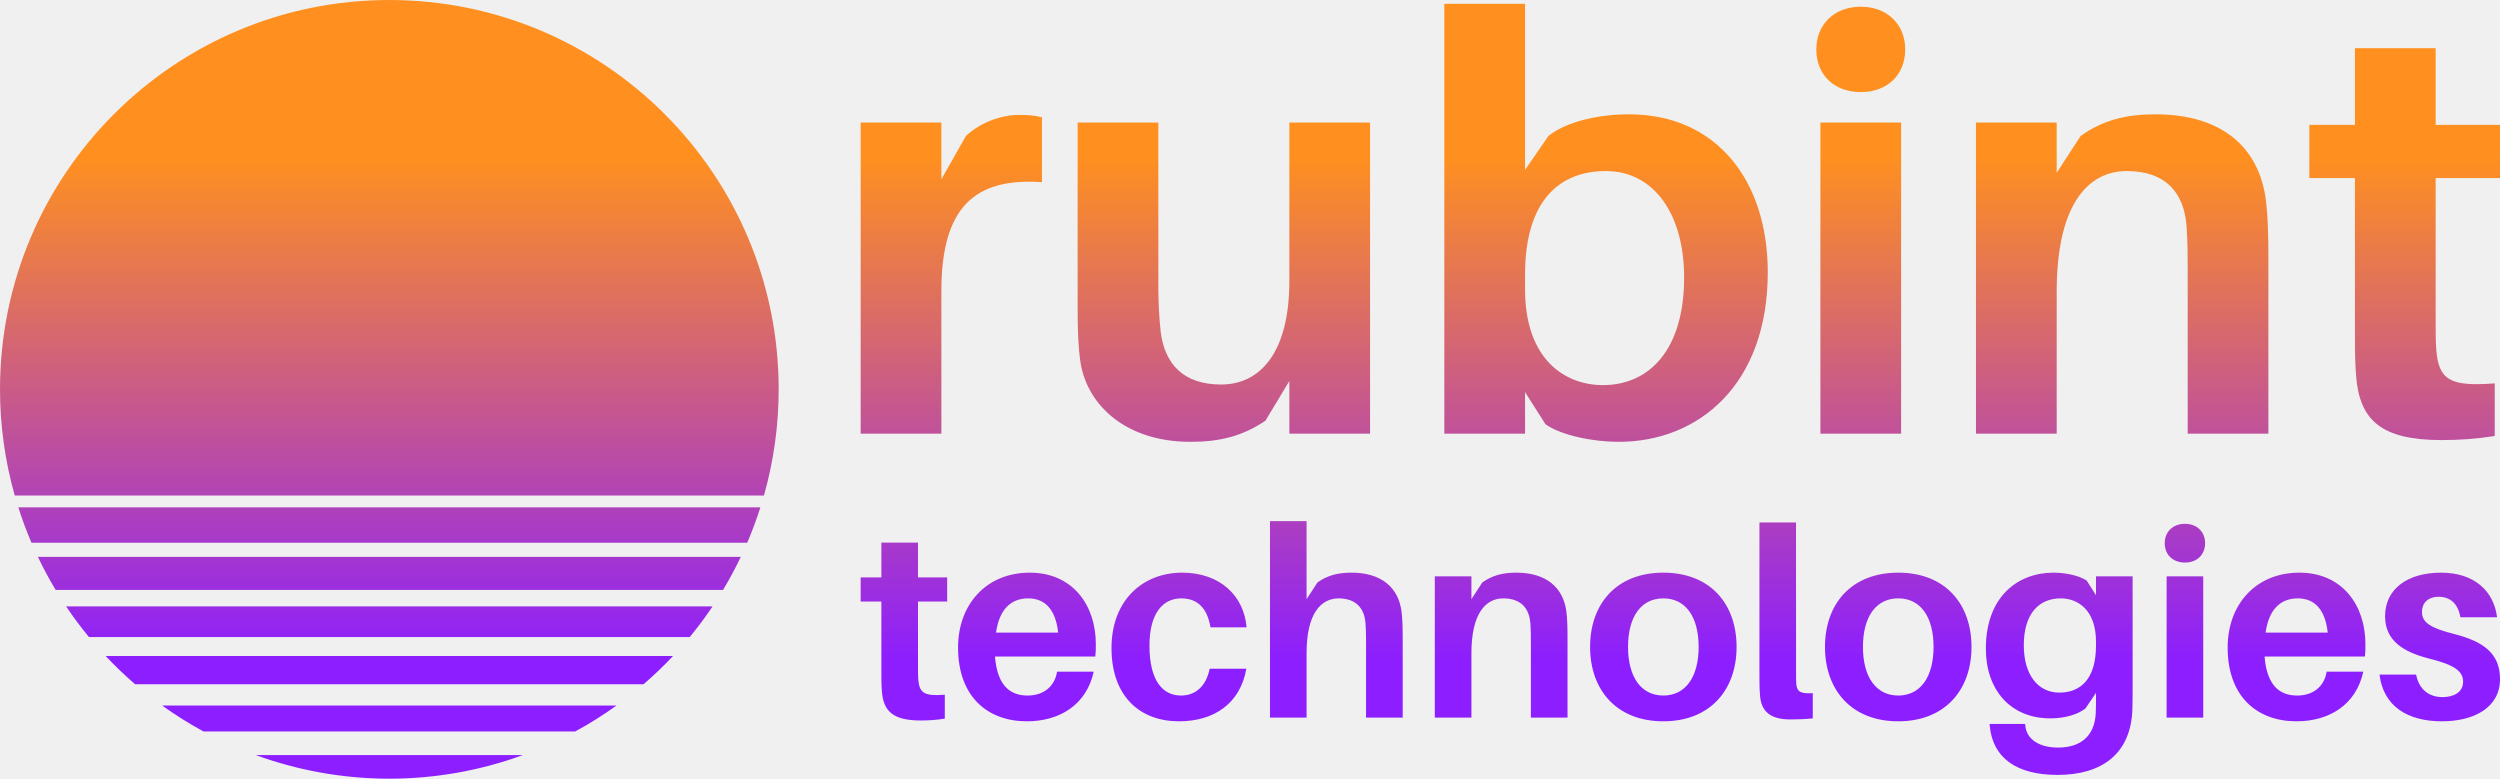
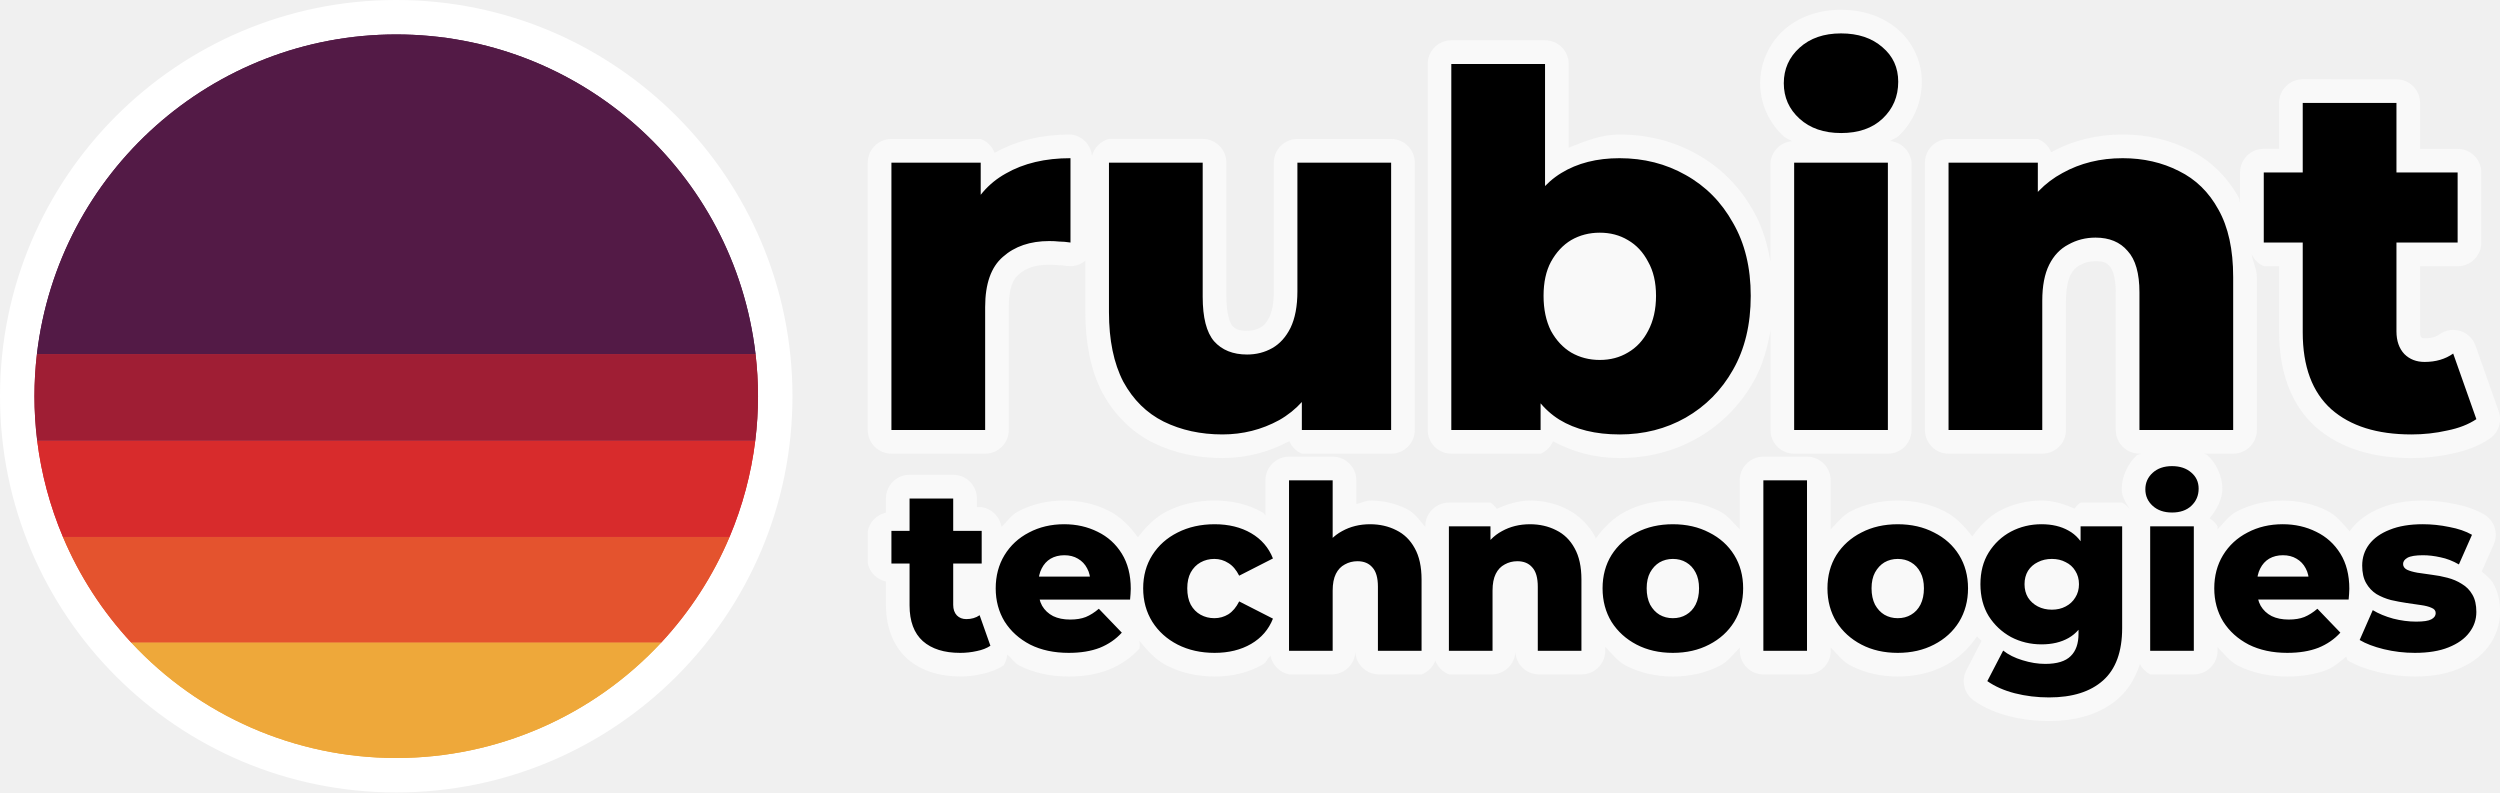
- <svg xmlns="http://www.w3.org/2000/svg" xmlns:xlink="http://www.w3.org/1999/xlink" width="122mm" height="38mm" viewBox="0 0 122 38" version="1.1" id="svg1" xml:space="preserve">
-   <defs id="defs1">
-     <linearGradient id="linearGradient37">
-       <stop style="stop-color:#8c1eff;stop-opacity:1;" offset="0.15" id="stop37" />
-       <stop style="stop-color:#ff901f;stop-opacity:1;" offset="0.8" id="stop38" />
-     </linearGradient>
-     <rect x="65.435" y="-239.176" width="399.378" height="204.202" id="rect1" />
-     <rect x="320.068" y="585.442" width="265.051" height="42.072" id="rect57482" />
-     <rect x="276.438" y="273.692" width="364.312" height="151.308" id="rect3509" />
-     <rect x="65.435" y="-239.176" width="399.378" height="204.202" id="rect3" />
-     <linearGradient xlink:href="#linearGradient37" id="linearGradient39" gradientUnits="userSpaceOnUse" x1="168.547" y1="139.219" x2="168.547" y2="101.219" />
-   </defs>
-   <g id="layer1" transform="translate(-149.5467,-101.2186)">
-     <path id="path2" style="font-weight:bold;font-family:Aileron;-inkscape-font-specification:'Aileron Bold';white-space:pre;fill:url(#linearGradient39);fill-opacity:1;stroke-width:2.378" d="M 168.547 101.219 A 19 19 0 0 0 149.547 120.219 A 19 19 0 0 0 150.267 125.4 L 186.827 125.4 A 19 19 0 0 0 187.546 120.219 A 19 19 0 0 0 168.547 101.219 z M 220.03 101.403 L 220.03 122.381 L 223.969 122.381 L 223.969 120.354 L 224.968 121.924 C 225.739 122.466 227.28 122.78 228.536 122.78 C 232.446 122.78 235.814 119.983 235.814 114.503 C 235.814 110.022 233.302 106.797 229.049 106.797 C 227.508 106.797 225.967 107.168 225.111 107.853 L 223.969 109.509 L 223.969 101.403 L 220.03 101.403 z M 240.352 101.546 C 239.067 101.546 238.183 102.402 238.183 103.629 C 238.183 104.885 239.067 105.713 240.352 105.713 C 241.636 105.713 242.521 104.885 242.521 103.629 C 242.521 102.402 241.636 101.546 240.352 101.546 z M 264.468 103.572 L 264.468 107.311 L 262.242 107.311 L 262.242 109.908 L 264.468 109.908 L 264.468 117.386 C 264.468 118.242 264.469 118.898 264.526 119.583 C 264.697 121.724 265.753 122.694 268.692 122.694 C 269.577 122.694 270.405 122.638 271.29 122.495 L 271.29 119.926 C 269.092 120.097 268.55 119.755 268.436 118.271 C 268.407 117.871 268.407 117.443 268.407 116.929 L 268.407 109.908 L 271.547 109.908 L 271.547 107.311 L 268.407 107.311 L 268.407 103.572 L 264.468 103.572 z M 254.736 106.797 C 253.281 106.797 252.167 107.083 251.083 107.853 L 249.913 109.651 L 249.913 107.197 L 245.974 107.197 L 245.974 122.381 L 249.913 122.381 L 249.913 115.445 C 249.913 111.221 251.426 109.566 253.338 109.566 C 255.25 109.566 256.135 110.65 256.249 112.248 C 256.306 113.019 256.306 113.733 256.306 114.36 L 256.306 122.381 L 260.244 122.381 L 260.244 113.818 C 260.244 112.591 260.216 111.821 260.13 111.05 C 259.816 108.396 257.961 106.797 254.736 106.797 z M 199.281 106.826 C 198.425 106.826 197.426 107.168 196.684 107.853 L 195.486 109.965 L 195.486 107.197 L 191.547 107.197 L 191.547 122.381 L 195.486 122.381 L 195.486 115.417 C 195.486 111.335 197.112 109.88 200.394 110.108 L 200.394 106.94 C 200.052 106.855 199.738 106.826 199.281 106.826 z M 202.135 107.197 L 202.135 116.159 C 202.135 117.386 202.164 118.157 202.278 118.927 C 202.62 121.011 204.504 122.78 207.644 122.78 C 209.1 122.78 210.184 122.495 211.297 121.753 L 212.467 119.812 L 212.467 122.381 L 216.406 122.381 L 216.406 107.197 L 212.467 107.197 L 212.467 114.931 C 212.467 118.356 211.097 119.983 209.128 119.983 C 207.301 119.983 206.388 118.984 206.188 117.415 C 206.103 116.644 206.074 115.816 206.074 115.331 L 206.074 107.197 L 202.135 107.197 z M 238.382 107.197 L 238.382 122.381 L 242.321 122.381 L 242.321 107.197 L 238.382 107.197 z M 227.908 109.566 C 230.248 109.566 231.732 111.649 231.732 114.76 C 231.732 118.271 230.048 120.012 227.765 120.012 C 225.939 120.012 223.969 118.784 223.969 115.331 L 223.969 114.617 C 223.969 110.907 225.739 109.566 227.908 109.566 z M 150.44 125.976 A 19 19 0 0 0 151.083 127.703 L 186.011 127.703 A 19 19 0 0 0 186.654 125.976 L 150.44 125.976 z M 211.521 126.65 L 211.521 136.236 L 213.308 136.236 L 213.308 133.089 C 213.308 131.171 213.994 130.432 214.862 130.419 C 215.73 130.419 216.132 130.912 216.183 131.637 C 216.209 131.987 216.21 132.311 216.21 132.596 L 216.21 136.236 L 217.998 136.236 L 217.998 132.35 C 217.998 131.793 217.985 131.443 217.946 131.093 C 217.803 129.889 216.961 129.164 215.497 129.164 C 214.837 129.164 214.332 129.293 213.839 129.642 L 213.308 130.458 L 213.308 126.65 L 211.521 126.65 z M 235.407 126.715 L 235.407 134.021 C 235.407 134.475 235.407 134.798 235.433 135.109 C 235.472 136.003 236.029 136.327 236.909 136.327 C 237.311 136.327 237.66 136.313 238.01 136.275 L 238.01 135.044 C 237.401 135.083 237.246 134.966 237.207 134.617 C 237.194 134.435 237.194 134.255 237.194 133.983 L 237.193 126.715 L 235.407 126.715 z M 256.171 126.78 C 255.588 126.78 255.186 127.168 255.186 127.725 C 255.186 128.295 255.588 128.671 256.171 128.671 C 256.754 128.671 257.155 128.295 257.155 127.725 C 257.155 127.168 256.754 126.78 256.171 126.78 z M 192.557 127.699 L 192.557 129.397 L 191.547 129.397 L 191.547 130.575 L 192.557 130.575 L 192.557 133.969 C 192.557 134.358 192.557 134.656 192.583 134.966 C 192.661 135.938 193.139 136.378 194.474 136.378 C 194.875 136.378 195.251 136.353 195.653 136.288 L 195.653 135.121 C 194.656 135.199 194.41 135.045 194.358 134.371 C 194.345 134.19 194.345 133.995 194.345 133.761 L 194.345 130.575 L 195.769 130.575 L 195.769 129.397 L 194.345 129.397 L 194.345 127.699 L 192.557 127.699 z M 151.396 128.394 A 19 19 0 0 0 152.262 130.006 L 184.832 130.006 A 19 19 0 0 0 185.698 128.394 L 151.396 128.394 z M 199.797 129.164 C 197.686 129.164 196.3 130.705 196.3 132.817 C 196.3 135.239 197.764 136.418 199.655 136.418 C 201.274 136.418 202.57 135.601 202.92 133.995 L 201.132 133.995 C 201.016 134.733 200.458 135.161 199.694 135.161 C 198.865 135.161 198.217 134.707 198.101 133.256 L 202.997 133.256 C 203.023 133.023 203.023 132.816 203.023 132.648 C 203.023 130.769 201.909 129.164 199.797 129.164 z M 207.233 129.164 C 205.342 129.164 203.788 130.484 203.788 132.842 C 203.788 135.226 205.199 136.418 207.078 136.418 C 208.8 136.418 210.07 135.549 210.368 133.852 L 208.58 133.852 C 208.399 134.72 207.88 135.161 207.181 135.161 C 206.287 135.161 205.64 134.436 205.64 132.726 C 205.64 131.158 206.288 130.419 207.194 130.419 C 207.933 130.419 208.451 130.834 208.619 131.832 L 210.381 131.832 C 210.251 130.303 209.098 129.164 207.233 129.164 z M 223.541 129.164 C 222.881 129.164 222.376 129.293 221.884 129.642 L 221.352 130.458 L 221.352 129.345 L 219.565 129.345 L 219.565 136.236 L 221.352 136.236 L 221.352 133.089 C 221.352 131.171 222.039 130.419 222.907 130.419 C 223.774 130.419 224.176 130.912 224.228 131.637 C 224.254 131.987 224.254 132.311 224.254 132.596 L 224.254 136.236 L 226.042 136.236 L 226.042 132.35 C 226.042 131.793 226.029 131.443 225.99 131.093 C 225.847 129.889 225.005 129.164 223.541 129.164 z M 230.717 129.164 C 228.425 129.164 227.143 130.691 227.143 132.79 C 227.143 134.875 228.425 136.418 230.717 136.418 C 233.01 136.418 234.292 134.875 234.292 132.79 C 234.292 130.691 233.01 129.164 230.717 129.164 z M 242.181 129.164 C 239.889 129.164 238.606 130.691 238.606 132.79 C 238.606 134.875 239.889 136.418 242.181 136.418 C 244.474 136.418 245.756 134.875 245.756 132.79 C 245.756 130.691 244.474 129.164 242.181 129.164 z M 249.759 129.164 C 247.985 129.164 246.456 130.368 246.456 132.868 C 246.456 134.889 247.661 136.275 249.604 136.275 C 250.303 136.275 250.925 136.093 251.314 135.795 L 251.831 135.032 L 251.831 135.2 C 251.831 135.497 251.832 135.783 251.819 136.042 C 251.754 137.143 251.08 137.7 249.979 137.7 C 249.059 137.7 248.463 137.298 248.386 136.663 L 248.373 136.547 L 246.637 136.547 L 246.65 136.676 C 246.806 138.192 247.933 139.034 249.954 139.034 C 252.13 139.034 253.529 137.998 253.607 135.848 C 253.619 135.472 253.619 134.941 253.619 134.513 L 253.619 129.345 L 251.831 129.345 L 251.831 130.264 L 251.378 129.552 C 251.028 129.306 250.329 129.164 249.759 129.164 z M 261.754 129.164 C 259.642 129.164 258.256 130.705 258.256 132.817 C 258.256 135.239 259.721 136.418 261.612 136.418 C 263.231 136.418 264.526 135.601 264.876 133.995 L 263.088 133.995 C 262.971 134.733 262.415 135.161 261.65 135.161 C 260.821 135.161 260.174 134.707 260.057 133.256 L 264.954 133.256 C 264.98 133.023 264.979 132.816 264.979 132.648 C 264.979 130.769 263.865 129.164 261.754 129.164 z M 268.671 129.164 C 267.026 129.164 265.938 129.966 265.938 131.288 C 265.938 132.479 266.818 133.036 268.101 133.36 C 269.292 133.658 269.746 133.956 269.746 134.487 C 269.746 134.993 269.305 135.238 268.735 135.238 C 268.114 135.238 267.596 134.889 267.453 134.138 L 265.666 134.138 C 265.86 135.692 267.039 136.418 268.71 136.418 C 270.29 136.418 271.547 135.744 271.547 134.358 C 271.547 133.088 270.717 132.518 269.305 132.156 C 268.165 131.871 267.738 131.599 267.738 131.08 C 267.738 130.653 268.023 130.342 268.554 130.342 C 269.15 130.342 269.499 130.705 269.616 131.34 L 271.404 131.34 C 271.249 130.083 270.316 129.164 268.671 129.164 z M 255.277 129.345 L 255.277 136.236 L 257.065 136.236 L 257.065 129.345 L 255.277 129.345 z M 199.72 130.419 C 200.575 130.419 201.068 131.003 201.184 132.091 L 198.153 132.091 C 198.308 130.951 198.891 130.419 199.72 130.419 z M 230.717 130.419 C 231.793 130.419 232.44 131.3 232.44 132.79 C 232.44 134.267 231.793 135.161 230.717 135.161 C 229.642 135.161 228.995 134.267 228.995 132.79 C 228.995 131.3 229.642 130.419 230.717 130.419 z M 242.181 130.419 C 243.257 130.419 243.904 131.3 243.904 132.79 C 243.904 134.267 243.257 135.161 242.181 135.161 C 241.106 135.161 240.458 134.267 240.458 132.79 C 240.458 131.3 241.106 130.419 242.181 130.419 z M 250.109 130.419 C 250.938 130.419 251.831 130.977 251.831 132.531 L 251.831 132.726 C 251.831 134.41 251.028 135.018 250.043 135.018 C 248.981 135.018 248.308 134.124 248.308 132.712 C 248.308 131.132 249.073 130.419 250.109 130.419 z M 261.676 130.419 C 262.531 130.419 263.023 131.003 263.14 132.091 L 260.108 132.091 C 260.264 130.951 260.847 130.419 261.676 130.419 z M 152.774 130.812 A 19 19 0 0 0 153.89 132.309 L 183.204 132.309 A 19 19 0 0 0 184.32 130.812 L 152.774 130.812 z M 154.702 133.231 A 19 19 0 0 0 156.145 134.612 L 180.949 134.612 A 19 19 0 0 0 182.392 133.231 L 154.702 133.231 z M 157.46 135.648 A 19 19 0 0 0 159.479 136.915 L 177.615 136.915 A 19 19 0 0 0 179.634 135.648 L 157.46 135.648 z M 162.032 138.067 A 19 19 0 0 0 168.547 139.218 A 19 19 0 0 0 175.062 138.067 L 162.032 138.067 z " />
+ <svg xmlns="http://www.w3.org/2000/svg" width="130.001mm" height="41.209mm" viewBox="0 0 130.001 41.209" version="1.1" id="svg1" xml:space="preserve">
+   <defs id="defs1" />
+   <g id="layer1" transform="translate(280.5846,-678.0601)">
+     <circle style="fill:#ffffff;fill-opacity:1;stroke:none;stroke-width:3.532;stroke-linejoin:round;paint-order:markers fill stroke" id="circle190" cx="-259.98" cy="698.664" r="20.604" />
+     <g id="g199" transform="translate(-635.1045,365.5254)">
+       <path id="path190" style="fill:#e4532e;fill-opacity:1;stroke-width:0.754;stroke-linecap:round;stroke-linejoin:round;paint-order:stroke fill markers" d="m 357.791,340.452 a 18.813,18.813 0 0 0 3.558,5.5 h 27.55 a 18.813,18.813 0 0 0 3.558,-5.5 z" />
+       <path id="path191" style="fill:#531a46;fill-opacity:1;stroke-width:1.415;stroke-linecap:round;stroke-linejoin:round;paint-order:stroke fill markers" d="m 375.124,314.326 a 18.813,18.813 0 0 0 -18.685,16.625 h 37.37 a 18.813,18.813 0 0 0 -18.685,-16.625 z" />
+       <path id="path192" style="fill:#d82b2c;fill-opacity:1;stroke-width:0.685;stroke-linecap:round;stroke-linejoin:round;paint-order:stroke fill markers" d="m 356.454,335.451 a 18.813,18.813 0 0 0 1.337,5 h 34.667 a 18.813,18.813 0 0 0 1.336,-5 z" />
+       <path id="path193" style="fill:#9f1e34;fill-opacity:1;stroke-width:0.617;stroke-linecap:round;stroke-linejoin:round;paint-order:stroke fill markers" d="m 356.439,330.951 a 18.813,18.813 0 0 0 -0.128,2.187 18.813,18.813 0 0 0 0.143,2.313 h 37.34 a 18.813,18.813 0 0 0 0.143,-2.313 18.813,18.813 0 0 0 -0.128,-2.187 z" />
+       <path id="path194" style="fill:#eea83a;fill-opacity:1;stroke-width:0.822;stroke-linecap:round;stroke-linejoin:round;paint-order:stroke fill markers" d="m 361.349,345.951 a 18.813,18.813 0 0 0 13.753,6 h 0.044 a 18.813,18.813 0 0 0 13.753,-6 z" />
+       <path id="path195" style="fill:#e4532e;fill-opacity:1;stroke-width:0.754;stroke-linecap:round;stroke-linejoin:round;paint-order:stroke fill markers" d="m 357.791,340.452 a 18.813,18.813 0 0 0 3.558,5.5 h 27.55 a 18.813,18.813 0 0 0 3.558,-5.5 z" />
+       <path id="path196" style="fill:#531a46;fill-opacity:1;stroke-width:1.415;stroke-linecap:round;stroke-linejoin:round;paint-order:stroke fill markers" d="m 375.124,314.326 a 18.813,18.813 0 0 0 -18.685,16.625 h 37.37 a 18.813,18.813 0 0 0 -18.685,-16.625 z" />
+       <path id="path197" style="fill:#d82b2c;fill-opacity:1;stroke-width:0.685;stroke-linecap:round;stroke-linejoin:round;paint-order:stroke fill markers" d="m 356.454,335.451 a 18.813,18.813 0 0 0 1.337,5 h 34.667 a 18.813,18.813 0 0 0 1.336,-5 z" />
+       <path id="path198" style="fill:#9f1e34;fill-opacity:1;stroke-width:0.617;stroke-linecap:round;stroke-linejoin:round;paint-order:stroke fill markers" d="m 356.439,330.951 a 18.813,18.813 0 0 0 -0.128,2.187 18.813,18.813 0 0 0 0.143,2.313 h 37.34 a 18.813,18.813 0 0 0 0.143,-2.313 18.813,18.813 0 0 0 -0.128,-2.187 z" />
+       <path id="path199" style="fill:#eea83a;fill-opacity:1;stroke-width:0.822;stroke-linecap:round;stroke-linejoin:round;paint-order:stroke fill markers" d="m 361.349,345.951 a 18.813,18.813 0 0 0 13.753,6 h 0.044 a 18.813,18.813 0 0 0 13.753,-6 z" />
+     </g>
+     <path id="path200" style="fill:#f9f9f9;stroke-width:1.113;stroke-linejoin:round;paint-order:markers fill stroke" transform="matrix(1.648345,0,0,1.648345,-384.7977,-694.0913)" d="m 121.301,832.75 c -0.678,0 -1.328,0.209 -1.809,0.645 -0.467,0.423 -0.742,1.041 -0.742,1.672 0,0.631 0.274,1.249 0.742,1.674 0.076,0.069 0.178,0.097 0.262,0.154 -0.36,0.032 -0.646,0.317 -0.678,0.678 v 3.121 c -0.102,-0.57 -0.261,-1.114 -0.537,-1.592 -0.424,-0.76 -1.027,-1.372 -1.773,-1.789 -0.736,-0.417 -1.569,-0.627 -2.451,-0.627 -0.595,0 -1.098,0.215 -1.605,0.416 v -2.643 c -7e-5,-0.412 -0.334,-0.746 -0.746,-0.746 h -2.955 c -0.412,7e-5 -0.746,0.334 -0.746,0.746 v 11.549 c 6e-5,0.412 0.334,0.746 0.746,0.746 h 2.816 c 0.175,-0.075 0.315,-0.215 0.391,-0.391 0.616,0.332 1.311,0.529 2.1,0.529 0.882,0 1.715,-0.21 2.451,-0.627 0.001,-6.6e-4 0.003,-10e-4 0.004,-0.002 0.742,-0.426 1.346,-1.032 1.771,-1.783 l 0.002,-0.004 c 0.276,-0.484 0.432,-1.035 0.533,-1.611 v 3.143 c 6e-5,0.412 0.334,0.746 0.746,0.746 h 2.957 c 0.412,-7e-5 0.746,-0.334 0.746,-0.746 v -8.436 c -0.031,-0.362 -0.318,-0.649 -0.68,-0.68 0.087,-0.06 0.194,-0.087 0.271,-0.16 0.468,-0.439 0.734,-1.069 0.734,-1.713 0,-0.628 -0.282,-1.245 -0.758,-1.65 -0.482,-0.419 -1.122,-0.619 -1.793,-0.619 z m 14.566,2.193 c -0.412,6e-5 -0.746,0.334 -0.746,0.746 v 1.447 h -0.484 c -0.412,6e-5 -0.746,0.334 -0.746,0.746 v 0.965 c -0.023,-0.045 -0.01,-0.114 -0.035,-0.158 -0.364,-0.664 -0.901,-1.192 -1.562,-1.518 -0.637,-0.323 -1.353,-0.486 -2.107,-0.486 -0.814,0 -1.582,0.187 -2.256,0.561 -0.002,9.3e-4 -0.004,10e-4 -0.006,0.002 l 0.006,-0.002 c -0.076,-0.192 -0.228,-0.344 -0.42,-0.42 h -2.816 c -0.412,7e-5 -0.746,0.334 -0.746,0.746 v 8.436 c 6e-5,0.412 0.334,0.746 0.746,0.746 h 2.957 c 0.412,-7e-5 0.746,-0.334 0.746,-0.746 v -4.078 c 0,-0.391 0.066,-0.657 0.139,-0.803 0.086,-0.171 0.166,-0.247 0.283,-0.309 0.007,-0.004 0.014,-0.008 0.021,-0.012 0.15,-0.084 0.296,-0.123 0.49,-0.123 0.276,0 0.35,0.049 0.443,0.158 0.006,0.007 0.013,0.015 0.019,0.021 0.06,0.065 0.176,0.304 0.176,0.803 v 4.342 c 6e-5,0.412 0.334,0.746 0.746,0.746 h 0.057 c -0.041,0.029 -0.1,0.017 -0.137,0.051 -0.29,0.262 -0.479,0.68 -0.479,1.074 0,0.269 0.179,0.498 0.326,0.732 -0.07,-0.133 -0.179,-0.242 -0.312,-0.312 h -1.311 c -0.075,0.052 -0.14,0.116 -0.191,0.191 -0.326,-0.148 -0.672,-0.256 -1.041,-0.256 -0.459,0 -0.91,0.108 -1.311,0.318 -0.001,6.6e-4 -0.003,0.001 -0.004,0.002 -0.352,0.188 -0.633,0.483 -0.867,0.811 -0.244,-0.31 -0.512,-0.608 -0.871,-0.789 -0.45,-0.233 -0.958,-0.342 -1.484,-0.342 -0.528,10e-6 -1.036,0.108 -1.486,0.342 -0.258,0.131 -0.426,0.368 -0.629,0.568 v -1.549 c -7e-5,-0.412 -0.334,-0.746 -0.746,-0.746 h -1.377 c -0.412,7e-5 -0.746,0.334 -0.746,0.746 v 1.547 c -0.203,-0.199 -0.369,-0.437 -0.627,-0.566 -0.449,-0.233 -0.956,-0.342 -1.482,-0.342 -0.528,10e-6 -1.036,0.108 -1.486,0.342 -0.39,0.199 -0.697,0.511 -0.951,0.859 -0.01,-0.019 -0.003,-0.044 -0.014,-0.062 -0.204,-0.37 -0.518,-0.683 -0.898,-0.871 -0.355,-0.18 -0.754,-0.268 -1.156,-0.268 -0.368,0 -0.719,0.114 -1.051,0.262 -0.053,-0.078 -0.12,-0.144 -0.197,-0.197 h -1.311 c -0.412,7e-5 -0.746,0.334 -0.746,0.746 v 0.021 c -0.179,-0.208 -0.335,-0.443 -0.582,-0.564 -0.357,-0.18 -0.755,-0.268 -1.158,-0.268 -0.153,0 -0.286,0.084 -0.436,0.109 v -0.748 c -7e-5,-0.412 -0.334,-0.746 -0.746,-0.746 h -1.375 c -0.412,7e-5 -0.746,0.334 -0.746,0.746 v 1.109 c -0.033,-0.022 -0.042,-0.068 -0.076,-0.088 -0.452,-0.263 -0.977,-0.383 -1.525,-0.383 -0.531,10e-6 -1.045,0.107 -1.502,0.338 -0.378,0.189 -0.669,0.495 -0.922,0.824 -0.249,-0.347 -0.551,-0.66 -0.936,-0.848 -0.427,-0.213 -0.902,-0.314 -1.389,-0.314 -0.513,10e-6 -1.011,0.111 -1.453,0.344 -0.217,0.112 -0.348,0.325 -0.525,0.488 -0.05,-0.321 -0.302,-0.573 -0.623,-0.623 h -0.152 v -0.275 c -6e-5,-0.412 -0.334,-0.746 -0.746,-0.746 h -1.377 c -0.412,6e-5 -0.746,0.334 -0.746,0.746 v 0.449 c -0.287,0.062 -0.51,0.286 -0.572,0.572 v 1.029 c 0.062,0.287 0.286,0.51 0.572,0.572 v 0.746 c 0,0.643 0.206,1.27 0.67,1.686 0.002,0.002 0.004,0.004 0.006,0.006 0.445,0.391 1.04,0.557 1.666,0.557 0.235,0 0.465,-0.028 0.686,-0.078 0.243,-0.05 0.477,-0.136 0.684,-0.273 0.065,-0.102 0.104,-0.219 0.113,-0.34 0.138,0.106 0.225,0.264 0.381,0.346 0.004,0.002 0.008,0.004 0.012,0.006 0.465,0.233 0.993,0.34 1.551,0.34 0.448,0 0.867,-0.064 1.248,-0.211 0.003,-10e-4 0.006,-0.003 0.01,-0.004 0.37,-0.149 0.704,-0.374 0.971,-0.668 0.012,-0.082 0.011,-0.165 -0.004,-0.246 0.246,0.307 0.514,0.602 0.869,0.785 10e-4,6.7e-4 0.003,10e-4 0.004,0.002 0.456,0.231 0.971,0.342 1.506,0.342 0.551,0 1.075,-0.123 1.525,-0.385 0.105,-0.061 0.14,-0.193 0.234,-0.27 0.059,0.297 0.291,0.529 0.588,0.588 h 1.375 c 0.387,-0.017 0.697,-0.328 0.713,-0.715 0.016,0.388 0.327,0.699 0.715,0.715 h 1.377 c 0.199,-0.076 0.356,-0.233 0.432,-0.432 0.076,0.199 0.233,0.356 0.432,0.432 h 1.377 c 0.388,-0.016 0.699,-0.327 0.715,-0.715 0.016,0.387 0.326,0.698 0.713,0.715 h 1.377 c 0.412,-6e-5 0.746,-0.334 0.746,-0.746 v -0.123 c 0.207,0.209 0.382,0.452 0.646,0.59 0.449,0.234 0.959,0.346 1.49,0.346 0.53,0 1.038,-0.111 1.486,-0.344 l 0.002,-0.002 c 0.254,-0.131 0.42,-0.368 0.621,-0.566 v 0.1 c 7e-5,0.412 0.334,0.746 0.746,0.746 h 1.377 c 0.412,-7e-5 0.746,-0.334 0.746,-0.746 v -0.102 c 0.202,0.2 0.37,0.435 0.625,0.568 0.449,0.234 0.959,0.346 1.49,0.346 0.53,0 1.039,-0.11 1.488,-0.344 l 0.002,-0.002 c 0.414,-0.214 0.751,-0.539 1.008,-0.92 0.044,0.052 0.099,0.09 0.146,0.139 l -0.48,0.928 c -0.172,0.332 -0.072,0.741 0.234,0.955 0.327,0.229 0.703,0.391 1.113,0.496 h 0.002 c 0.407,0.103 0.829,0.152 1.262,0.152 0.855,-1e-5 1.629,-0.216 2.199,-0.725 0.32,-0.286 0.527,-0.658 0.664,-1.072 0.072,0.14 0.186,0.255 0.326,0.326 h 1.377 c 0.412,-7e-5 0.746,-0.334 0.746,-0.746 v -0.111 c 0.205,0.203 0.377,0.442 0.639,0.578 0.004,0.002 0.008,0.004 0.012,0.006 0.466,0.233 0.995,0.34 1.553,0.34 0.448,0 0.867,-0.064 1.248,-0.211 0.003,-0.001 0.007,-0.003 0.01,-0.004 0.23,-0.093 0.408,-0.264 0.602,-0.414 0.009,0.04 0.021,0.079 0.037,0.117 0.286,0.171 0.607,0.284 0.969,0.373 h 0.002 c 0.375,0.091 0.761,0.139 1.154,0.139 0.494,0 0.942,-0.067 1.344,-0.23 h 0.002 c 0.378,-0.152 0.718,-0.379 0.963,-0.703 0.24,-0.312 0.379,-0.71 0.379,-1.104 0,-0.311 -0.057,-0.626 -0.223,-0.912 -0.084,-0.148 -0.231,-0.248 -0.357,-0.365 l 0.379,-0.855 c 0.155,-0.349 0.021,-0.759 -0.311,-0.949 -0.284,-0.163 -0.599,-0.265 -0.939,-0.33 -10e-4,-2.7e-4 -0.003,2.6e-4 -0.004,0 -0.328,-0.068 -0.654,-0.102 -0.979,-0.102 -0.479,0 -0.92,0.065 -1.32,0.227 -0.382,0.15 -0.726,0.383 -0.971,0.707 l -0.002,0.002 c -0.008,0.011 -0.006,0.028 -0.014,0.039 -0.221,-0.246 -0.427,-0.514 -0.727,-0.66 -0.426,-0.212 -0.9,-0.314 -1.387,-0.314 -0.513,10e-6 -1.012,0.11 -1.455,0.344 -0.25,0.129 -0.407,0.366 -0.604,0.562 v -0.096 c -0.062,-0.103 -0.149,-0.19 -0.252,-0.252 0.221,-0.266 0.404,-0.595 0.404,-0.936 0,-0.392 -0.193,-0.815 -0.494,-1.072 -0.025,-0.022 -0.065,-0.011 -0.092,-0.031 h 0.928 c 0.412,-6e-5 0.746,-0.334 0.746,-0.746 v -4.824 c 0,-0.279 -0.134,-0.468 -0.164,-0.727 0.075,0.171 0.212,0.308 0.383,0.383 h 0.484 v 2.086 c 0,1.218 0.364,2.278 1.15,2.982 l 0.006,0.006 c 0.768,0.675 1.813,0.979 3.014,0.979 0.443,0 0.875,-0.047 1.295,-0.143 0.434,-0.088 0.831,-0.238 1.172,-0.465 0.284,-0.19 0.403,-0.547 0.289,-0.869 l -0.73,-2.068 c -0.165,-0.467 -0.73,-0.647 -1.135,-0.361 -0.113,0.08 -0.241,0.127 -0.471,0.127 -0.086,0 -0.08,-0.007 -0.098,-0.027 -0.022,-0.023 -0.045,-0.039 -0.045,-0.191 v -2.055 h 1.184 c 0.412,-6e-5 0.746,-0.334 0.746,-0.746 v -2.211 c -7e-5,-0.412 -0.334,-0.746 -0.746,-0.746 h -1.184 v -1.447 c -7e-5,-0.412 -0.334,-0.746 -0.746,-0.746 z m -38.875,1.742 c -0.894,0 -1.702,0.189 -2.391,0.58 -0.076,-0.203 -0.236,-0.364 -0.439,-0.439 H 91.344 c -0.412,6e-5 -0.746,0.334 -0.746,0.746 v 8.436 c 6e-5,0.412 0.334,0.746 0.746,0.746 h 2.957 c 0.412,-6e-5 0.746,-0.334 0.746,-0.746 v -3.875 c 0,-0.61 0.141,-0.886 0.301,-1.023 0.003,-0.002 0.006,-0.004 0.01,-0.006 0.225,-0.2 0.502,-0.311 0.967,-0.311 0.092,0 0.167,0.005 0.227,0.012 0.028,0.003 0.056,0.004 0.084,0.004 0.053,0 0.137,0.007 0.244,0.023 0.209,0.029 0.42,-0.031 0.582,-0.166 v 1.621 c 0,0.967 0.163,1.821 0.535,2.539 0.003,0.005 0.005,0.009 0.008,0.014 0.374,0.686 0.92,1.232 1.596,1.57 0.002,6.7e-4 0.004,10e-4 0.006,0.002 0.66,0.324 1.397,0.48 2.18,0.48 0.746,0 1.462,-0.186 2.111,-0.533 0.075,0.178 0.217,0.319 0.395,0.395 h 2.816 c 0.412,-6e-5 0.746,-0.334 0.746,-0.746 v -8.436 c -6e-5,-0.412 -0.334,-0.746 -0.746,-0.746 h -2.955 c -0.412,7e-5 -0.746,0.334 -0.746,0.746 v 4.062 c 0,0.386 -0.063,0.654 -0.143,0.82 -0.092,0.182 -0.18,0.265 -0.273,0.318 -0.125,0.07 -0.249,0.105 -0.426,0.105 -0.286,0 -0.377,-0.057 -0.477,-0.168 -0.054,-0.066 -0.178,-0.349 -0.178,-0.906 v -4.232 c -6e-5,-0.412 -0.334,-0.746 -0.746,-0.746 h -2.957 c -0.264,0.068 -0.469,0.274 -0.537,0.537 -0.032,-0.36 -0.317,-0.646 -0.678,-0.678 z M 128.842,848.529 c 0.004,0.002 0.007,0.005 0.004,0.004 -0.002,-8.8e-4 -0.002,-0.003 -0.004,-0.004 z m -18.59,0.01 c -0.002,0.002 -0.008,0.006 -0.01,0.006 z m 31.012,1.68 c 0.009,0.006 0.016,0.012 0.01,0.01 -0.004,-0.002 -0.006,-0.007 -0.01,-0.01 z m -47.557,1.008 c 0.003,0 0.015,0.009 0.02,0.01 -0.01,10e-4 -0.021,0.002 -0.031,0.004 0.019,-0.014 0.052,-0.014 0.012,-0.014 z" />
+     <path style="font-weight:800;font-size:42.667px;font-family:Montserrat;-inkscape-font-specification:'Montserrat Ultra-Bold';white-space:pre;stroke-width:4.113;stroke-linecap:round;stroke-linejoin:round;paint-order:stroke fill markers" d="m 1324.335,-362.676 v -23.125 h 7.723 v 6.741 l -1.152,-1.92 q 1.024,-2.603 3.328,-3.883 2.304,-1.323 5.589,-1.323 v 7.296 q -0.555,-0.085 -0.981,-0.085 -0.384,-0.043 -0.853,-0.043 -2.475,0 -4.011,1.365 -1.536,1.323 -1.536,4.352 v 10.624 z m 28.629,0.384 q -2.816,0 -5.077,-1.109 -2.219,-1.109 -3.499,-3.456 -1.237,-2.389 -1.237,-6.016 v -12.928 h 8.107 v 11.605 q 0,2.688 0.981,3.84 1.024,1.152 2.859,1.152 1.195,0 2.176,-0.555 0.981,-0.555 1.579,-1.749 0.597,-1.237 0.597,-3.157 v -11.136 h 8.107 v 23.125 h -7.723 v -6.528 l 1.493,1.835 q -1.195,2.56 -3.456,3.84 -2.261,1.237 -4.907,1.237 z m 34.347,0 q -3.115,0 -5.205,-1.28 -2.048,-1.28 -3.072,-3.925 -1.024,-2.645 -1.024,-6.784 0,-4.053 1.067,-6.699 1.109,-2.645 3.2,-3.925 2.091,-1.28 5.035,-1.28 3.157,0 5.717,1.451 2.603,1.451 4.096,4.139 1.536,2.645 1.536,6.315 0,3.712 -1.536,6.4 -1.493,2.645 -4.096,4.139 -2.56,1.451 -5.717,1.451 z m -14.549,-0.384 v -31.659 h 8.107 v 12.416 l -0.427,7.637 0.043,7.637 v 3.968 z m 12.843,-6.059 q 1.365,0 2.432,-0.64 1.109,-0.64 1.749,-1.877 0.683,-1.28 0.683,-3.029 0,-1.749 -0.683,-2.944 -0.64,-1.237 -1.749,-1.877 -1.067,-0.64 -2.432,-0.64 -1.365,0 -2.475,0.64 -1.067,0.64 -1.749,1.877 -0.64,1.195 -0.64,2.944 0,1.749 0.64,3.029 0.683,1.237 1.749,1.877 1.109,0.64 2.475,0.64 z m 16.811,6.059 v -23.125 h 8.107 v 23.125 z m 4.053,-25.685 q -2.219,0 -3.584,-1.237 -1.365,-1.237 -1.365,-3.072 0,-1.835 1.365,-3.072 1.365,-1.237 3.584,-1.237 2.219,0 3.584,1.195 1.365,1.152 1.365,2.987 0,1.92 -1.365,3.2 -1.323,1.237 -3.584,1.237 z m 24.363,2.176 q 2.688,0 4.864,1.109 2.176,1.067 3.413,3.328 1.28,2.261 1.28,5.845 v 13.227 h -8.107 v -11.904 q 0,-2.475 -1.024,-3.584 -0.981,-1.152 -2.773,-1.152 -1.28,0 -2.347,0.597 -1.067,0.555 -1.664,1.749 -0.597,1.195 -0.597,3.115 v 11.179 h -8.107 v -23.125 h 7.723 v 6.571 l -1.493,-1.92 q 1.323,-2.517 3.627,-3.755 2.304,-1.28 5.205,-1.28 z m 24.96,23.893 q -4.437,0 -6.912,-2.176 -2.475,-2.219 -2.475,-6.656 v -19.84 h 8.107 v 19.755 q 0,1.237 0.683,1.963 0.683,0.683 1.749,0.683 1.451,0 2.475,-0.725 l 2.005,5.675 q -1.024,0.683 -2.517,0.981 -1.493,0.341 -3.115,0.341 z m -12.757,-16.597 v -6.059 h 16.768 v 6.059 z" id="text201" transform="matrix(0.6011997,0,0,0.6011997,-1030.42,918.4607)" aria-label="rubint" />
+     <path style="font-weight:800;font-size:42.667px;font-family:Montserrat;-inkscape-font-specification:'Montserrat Ultra-Bold';white-space:pre;stroke-width:8.832;stroke-linecap:round;stroke-linejoin:round;paint-order:stroke fill markers" d="m 1334.66,-362.292 q -4.437,0 -6.912,-2.176 -2.475,-2.219 -2.475,-6.656 v -19.84 h 8.107 v 19.755 q 0,1.237 0.683,1.963 0.683,0.683 1.749,0.683 1.451,0 2.475,-0.725 l 2.005,5.675 q -1.024,0.683 -2.517,0.981 -1.493,0.341 -3.115,0.341 z m -12.757,-16.597 v -6.059 h 16.768 v 6.059 z m 32.939,16.597 q -4.096,0 -7.168,-1.536 -3.029,-1.579 -4.736,-4.267 -1.664,-2.731 -1.664,-6.187 0,-3.456 1.621,-6.144 1.664,-2.731 4.565,-4.224 2.901,-1.536 6.528,-1.536 3.413,0 6.229,1.408 2.816,1.365 4.48,4.053 1.664,2.688 1.664,6.528 0,0.427 -0.043,0.981 -0.043,0.555 -0.085,1.024 h -18.304 v -4.267 h 13.995 l -3.072,1.195 q 0.043,-1.579 -0.597,-2.731 -0.597,-1.152 -1.707,-1.792 -1.067,-0.64 -2.517,-0.64 -1.451,0 -2.56,0.64 -1.067,0.64 -1.664,1.835 -0.597,1.152 -0.597,2.731 v 1.237 q 0,1.707 0.683,2.944 0.725,1.237 2.048,1.92 1.323,0.64 3.157,0.64 1.707,0 2.901,-0.469 1.237,-0.512 2.432,-1.536 l 4.267,4.437 q -1.664,1.835 -4.096,2.816 -2.432,0.939 -5.76,0.939 z m 27.093,0 q -3.84,0 -6.869,-1.536 -2.987,-1.536 -4.693,-4.224 -1.707,-2.731 -1.707,-6.229 0,-3.499 1.707,-6.187 1.707,-2.688 4.693,-4.181 3.029,-1.536 6.869,-1.536 3.925,0 6.784,1.664 2.859,1.664 4.053,4.693 l -6.272,3.2 q -0.811,-1.621 -2.005,-2.347 -1.195,-0.768 -2.603,-0.768 -1.408,0 -2.56,0.64 -1.152,0.64 -1.835,1.877 -0.64,1.195 -0.64,2.944 0,1.792 0.64,3.029 0.683,1.237 1.835,1.877 1.152,0.64 2.56,0.64 1.408,0 2.603,-0.725 1.195,-0.768 2.005,-2.389 l 6.272,3.2 q -1.195,3.029 -4.053,4.693 -2.859,1.664 -6.784,1.664 z m 28.885,-23.893 q 2.688,0 4.864,1.109 2.176,1.067 3.413,3.328 1.28,2.261 1.28,5.845 v 13.227 h -8.107 v -11.904 q 0,-2.475 -1.024,-3.584 -0.981,-1.152 -2.773,-1.152 -1.28,0 -2.347,0.597 -1.067,0.555 -1.664,1.749 -0.597,1.195 -0.597,3.115 v 11.179 h -8.107 v -31.659 h 8.107 v 15.104 l -1.877,-1.92 q 1.323,-2.517 3.627,-3.755 2.304,-1.28 5.205,-1.28 z m 29.696,0 q 2.688,0 4.864,1.109 2.176,1.067 3.413,3.328 1.28,2.261 1.28,5.845 v 13.227 h -8.107 v -11.904 q 0,-2.475 -1.024,-3.584 -0.981,-1.152 -2.773,-1.152 -1.28,0 -2.347,0.597 -1.067,0.555 -1.664,1.749 -0.597,1.195 -0.597,3.115 v 11.179 h -8.107 v -23.125 h 7.723 v 6.571 l -1.493,-1.92 q 1.323,-2.517 3.627,-3.755 2.304,-1.28 5.205,-1.28 z m 26.539,23.893 q -3.797,0 -6.741,-1.536 -2.944,-1.536 -4.651,-4.224 -1.664,-2.731 -1.664,-6.229 0,-3.499 1.664,-6.187 1.707,-2.688 4.651,-4.181 2.944,-1.536 6.741,-1.536 3.797,0 6.741,1.536 2.987,1.493 4.651,4.181 1.664,2.688 1.664,6.187 0,3.499 -1.664,6.229 -1.664,2.688 -4.651,4.224 -2.944,1.536 -6.741,1.536 z m 0,-6.443 q 1.408,0 2.475,-0.64 1.109,-0.64 1.749,-1.877 0.64,-1.28 0.64,-3.029 0,-1.749 -0.64,-2.944 -0.64,-1.237 -1.749,-1.877 -1.067,-0.64 -2.475,-0.64 -1.365,0 -2.475,0.64 -1.067,0.64 -1.749,1.877 -0.64,1.195 -0.64,2.944 0,1.749 0.64,3.029 0.683,1.237 1.749,1.877 1.109,0.64 2.475,0.64 z m 16.811,6.059 v -31.659 h 8.107 v 31.659 z m 24.96,0.384 q -3.797,0 -6.741,-1.536 -2.944,-1.536 -4.651,-4.224 -1.664,-2.731 -1.664,-6.229 0,-3.499 1.664,-6.187 1.707,-2.688 4.651,-4.181 2.944,-1.536 6.741,-1.536 3.797,0 6.741,1.536 2.987,1.493 4.651,4.181 1.664,2.688 1.664,6.187 0,3.499 -1.664,6.229 -1.664,2.688 -4.651,4.224 -2.944,1.536 -6.741,1.536 z m 0,-6.443 q 1.408,0 2.475,-0.64 1.109,-0.64 1.749,-1.877 0.64,-1.28 0.64,-3.029 0,-1.749 -0.64,-2.944 -0.64,-1.237 -1.749,-1.877 -1.067,-0.64 -2.475,-0.64 -1.365,0 -2.475,0.64 -1.067,0.64 -1.749,1.877 -0.64,1.195 -0.64,2.944 0,1.749 0.64,3.029 0.683,1.237 1.749,1.877 1.109,0.64 2.475,0.64 z m 28.117,14.72 q -3.328,0 -6.357,-0.768 -2.987,-0.768 -5.12,-2.261 l 2.944,-5.675 q 1.451,1.152 3.584,1.792 2.176,0.683 4.224,0.683 3.285,0 4.736,-1.451 1.451,-1.408 1.451,-4.139 v -2.731 l 0.427,-6.485 -0.043,-6.528 v -4.224 h 7.723 v 18.901 q 0,6.571 -3.541,9.728 -3.541,3.157 -10.027,3.157 z m -1.408,-9.856 q -3.072,0 -5.675,-1.365 -2.56,-1.408 -4.139,-3.883 -1.536,-2.517 -1.536,-5.931 0,-3.413 1.536,-5.888 1.579,-2.517 4.139,-3.883 2.603,-1.365 5.675,-1.365 2.944,0 5.035,1.195 2.091,1.152 3.157,3.627 1.109,2.475 1.109,6.315 0,3.84 -1.109,6.315 -1.067,2.475 -3.157,3.669 -2.091,1.195 -5.035,1.195 z m 1.92,-6.443 q 1.451,0 2.56,-0.597 1.152,-0.597 1.792,-1.664 0.683,-1.067 0.683,-2.475 0,-1.408 -0.683,-2.475 -0.64,-1.067 -1.792,-1.621 -1.109,-0.597 -2.56,-0.597 -1.451,0 -2.603,0.597 -1.152,0.555 -1.835,1.621 -0.64,1.067 -0.64,2.475 0,1.408 0.64,2.475 0.683,1.067 1.835,1.664 1.152,0.597 2.603,0.597 z m 18.261,7.637 v -23.125 h 8.107 v 23.125 z m 4.053,-25.685 q -2.219,0 -3.584,-1.237 -1.365,-1.237 -1.365,-3.072 0,-1.835 1.365,-3.072 1.365,-1.237 3.584,-1.237 2.219,0 3.584,1.195 1.365,1.152 1.365,2.987 0,1.92 -1.365,3.2 -1.323,1.237 -3.584,1.237 z m 21.419,26.069 q -4.096,0 -7.168,-1.536 -3.029,-1.579 -4.736,-4.267 -1.664,-2.731 -1.664,-6.187 0,-3.456 1.621,-6.144 1.664,-2.731 4.565,-4.224 2.901,-1.536 6.528,-1.536 3.413,0 6.229,1.408 2.816,1.365 4.48,4.053 1.664,2.688 1.664,6.528 0,0.427 -0.043,0.981 -0.043,0.555 -0.085,1.024 h -18.304 v -4.267 h 13.995 l -3.072,1.195 q 0.043,-1.579 -0.597,-2.731 -0.597,-1.152 -1.707,-1.792 -1.067,-0.64 -2.517,-0.64 -1.451,0 -2.56,0.64 -1.067,0.64 -1.664,1.835 -0.597,1.152 -0.597,2.731 v 1.237 q 0,1.707 0.683,2.944 0.725,1.237 2.048,1.92 1.323,0.64 3.157,0.64 1.707,0 2.901,-0.469 1.237,-0.512 2.432,-1.536 l 4.267,4.437 q -1.664,1.835 -4.096,2.816 -2.432,0.939 -5.76,0.939 z m 23.68,0 q -2.944,0 -5.76,-0.683 -2.773,-0.683 -4.48,-1.707 l 2.432,-5.547 q 1.621,0.981 3.797,1.579 2.176,0.555 4.267,0.555 2.048,0 2.816,-0.427 0.811,-0.427 0.811,-1.152 0,-0.683 -0.768,-0.981 -0.725,-0.341 -1.963,-0.512 -1.195,-0.171 -2.645,-0.384 -1.451,-0.213 -2.944,-0.555 -1.451,-0.384 -2.688,-1.109 -1.195,-0.768 -1.92,-2.048 -0.725,-1.28 -0.725,-3.243 0,-2.219 1.28,-3.925 1.323,-1.749 3.84,-2.731 2.517,-1.024 6.144,-1.024 2.432,0 4.907,0.512 2.517,0.469 4.224,1.451 l -2.432,5.504 q -1.707,-0.981 -3.413,-1.323 -1.707,-0.384 -3.243,-0.384 -2.048,0 -2.901,0.469 -0.811,0.469 -0.811,1.152 0,0.683 0.725,1.067 0.725,0.341 1.92,0.555 1.237,0.171 2.688,0.384 1.451,0.171 2.901,0.555 1.493,0.384 2.688,1.152 1.237,0.725 1.963,2.005 0.725,1.237 0.725,3.2 0,2.133 -1.323,3.84 -1.28,1.707 -3.84,2.731 -2.517,1.024 -6.272,1.024 z" id="text203" transform="matrix(0.2799503,0,0,0.2799503,-604.2977,813.4333)" aria-label="technologies" />
  </g>
</svg>
